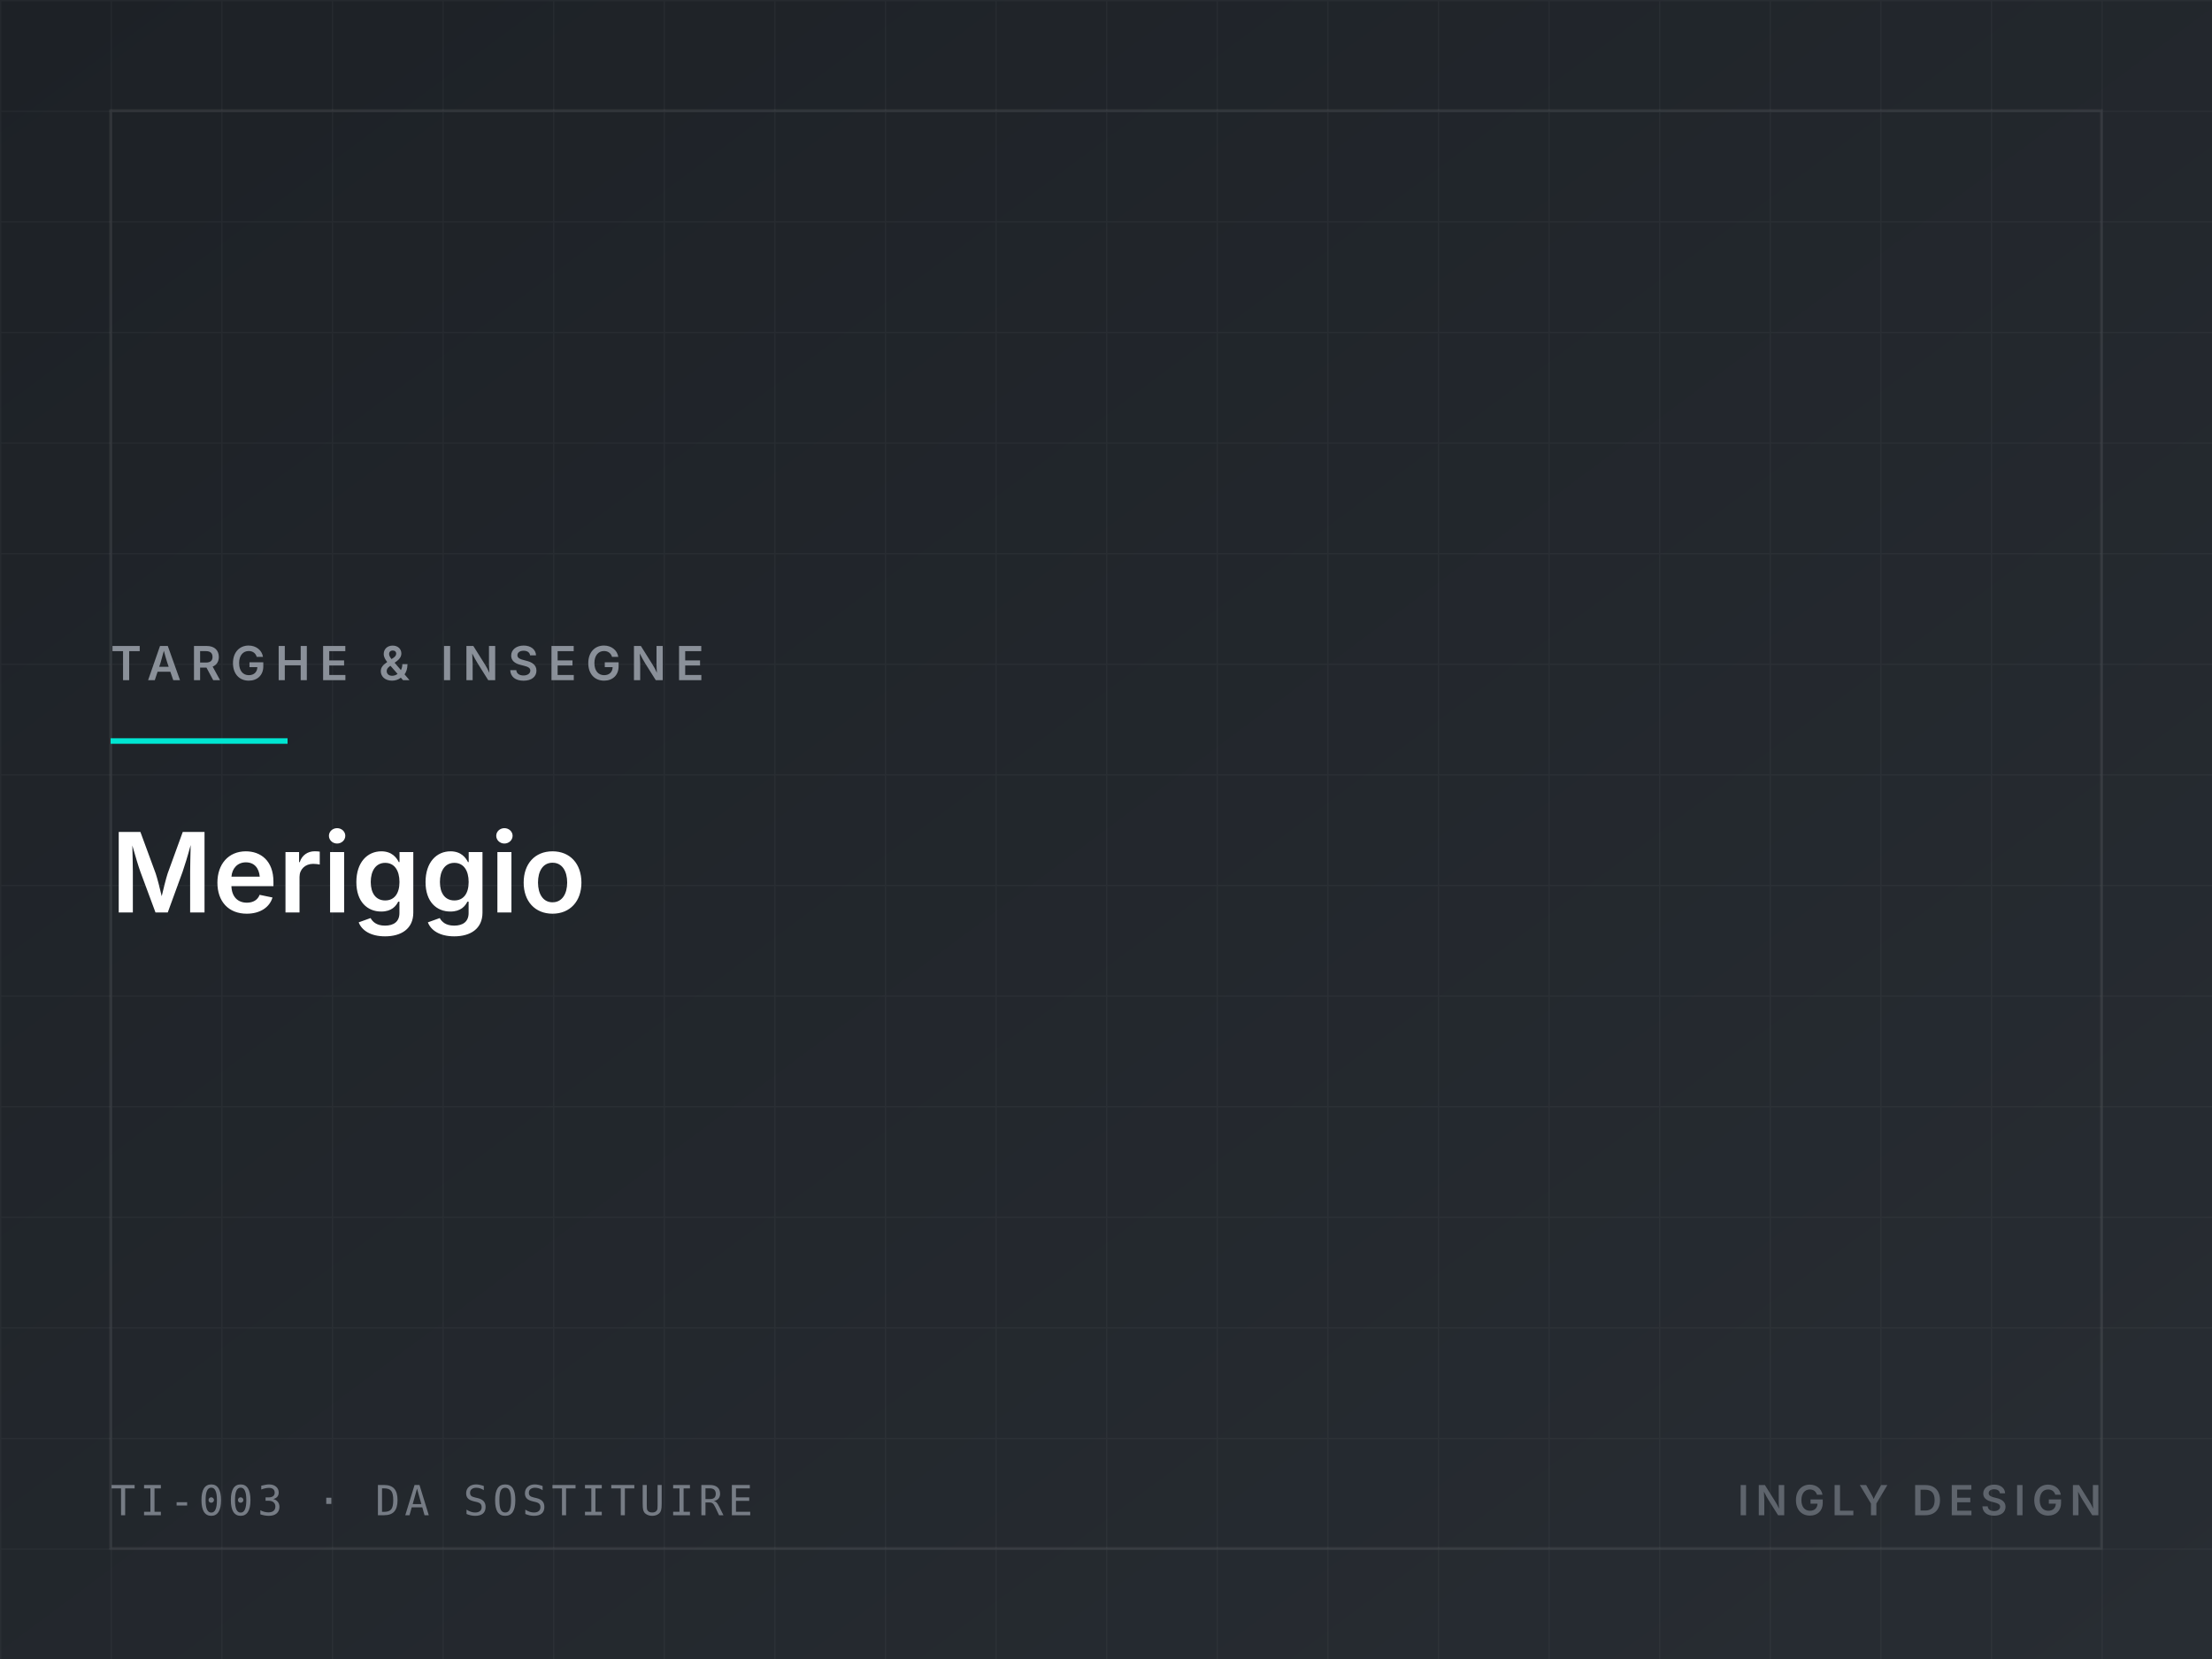
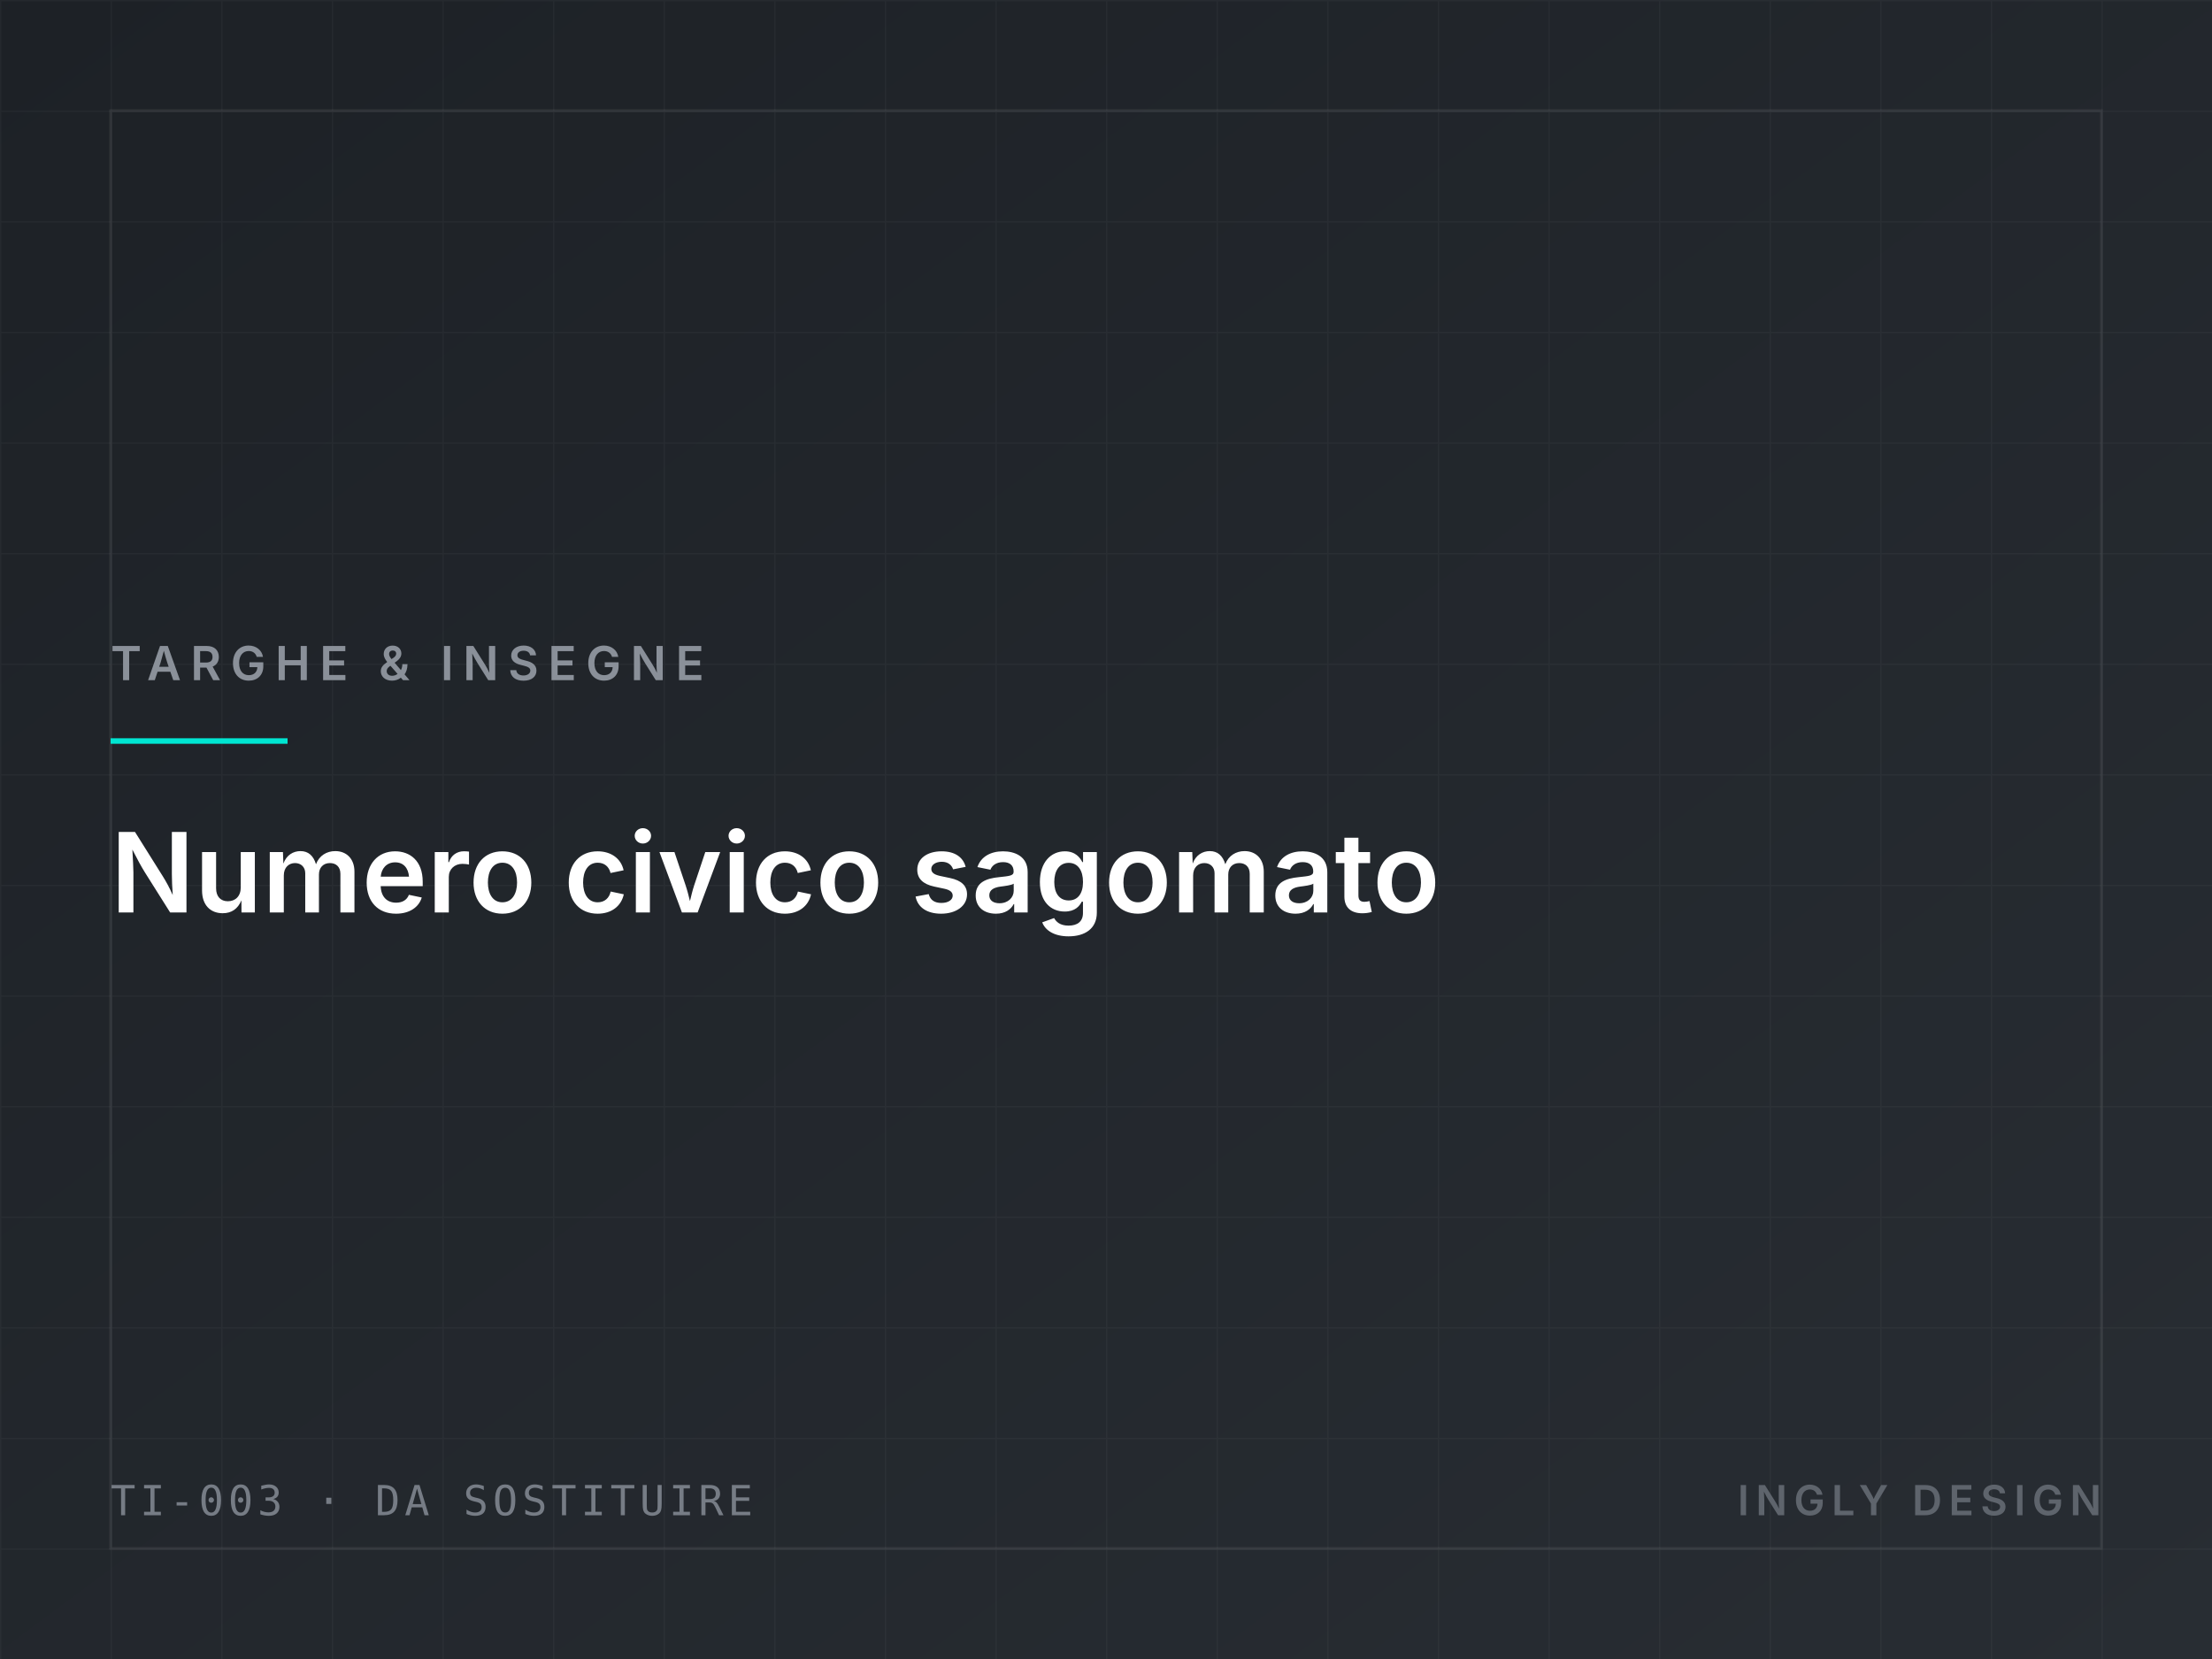
- <svg xmlns="http://www.w3.org/2000/svg" viewBox="0 0 800 600" width="800" height="600" role="img" aria-label="Meriggio">
+ <svg xmlns="http://www.w3.org/2000/svg" viewBox="0 0 800 600" width="800" height="600" role="img" aria-label="Numero civico sagomato">
  <defs>
    <linearGradient id="g" x1="0" y1="0" x2="1" y2="1">
      <stop offset="0" stop-color="#1D2126" />
      <stop offset="1" stop-color="#282D33" />
    </linearGradient>
    <pattern id="grid" width="40" height="40" patternUnits="userSpaceOnUse">
      <path d="M40 0H0V40" fill="none" stroke="#ffffff" stroke-opacity=".035" stroke-width="1" />
    </pattern>
  </defs>
  <rect width="800" height="600" fill="url(#g)" />
  <rect width="800" height="600" fill="url(#grid)" />
  <rect x="40" y="40" width="720" height="520" fill="none" stroke="#ffffff" stroke-opacity=".07" />
  <line x1="40" y1="268" x2="104" y2="268" stroke="#00E6D2" stroke-width="2" />
  <text x="40" y="246" font-family="system-ui,-apple-system,Segoe UI,sans-serif" font-size="17" font-weight="600" letter-spacing="3.4" fill="#8A9099">TARGHE &amp; INSEGNE</text>
-   <text x="40" y="330" font-family="system-ui,-apple-system,Segoe UI,sans-serif" font-size="40" font-weight="600" fill="#FFFFFF">Meriggio</text>
+   <text x="40" y="330" font-family="system-ui,-apple-system,Segoe UI,sans-serif" font-size="40" font-weight="600" fill="#FFFFFF">Numero civico sagomato</text>
  <text x="40" y="548" font-family="ui-monospace,SFMono-Regular,Menlo,monospace" font-size="15" letter-spacing="1.6" fill="#767C85">TI-003 · DA SOSTITUIRE</text>
  <text x="760" y="548" text-anchor="end" font-family="system-ui,-apple-system,Segoe UI,sans-serif" font-size="15" font-weight="600" letter-spacing="2.4" fill="#5E646C">INGLY DESIGN</text>
</svg>
